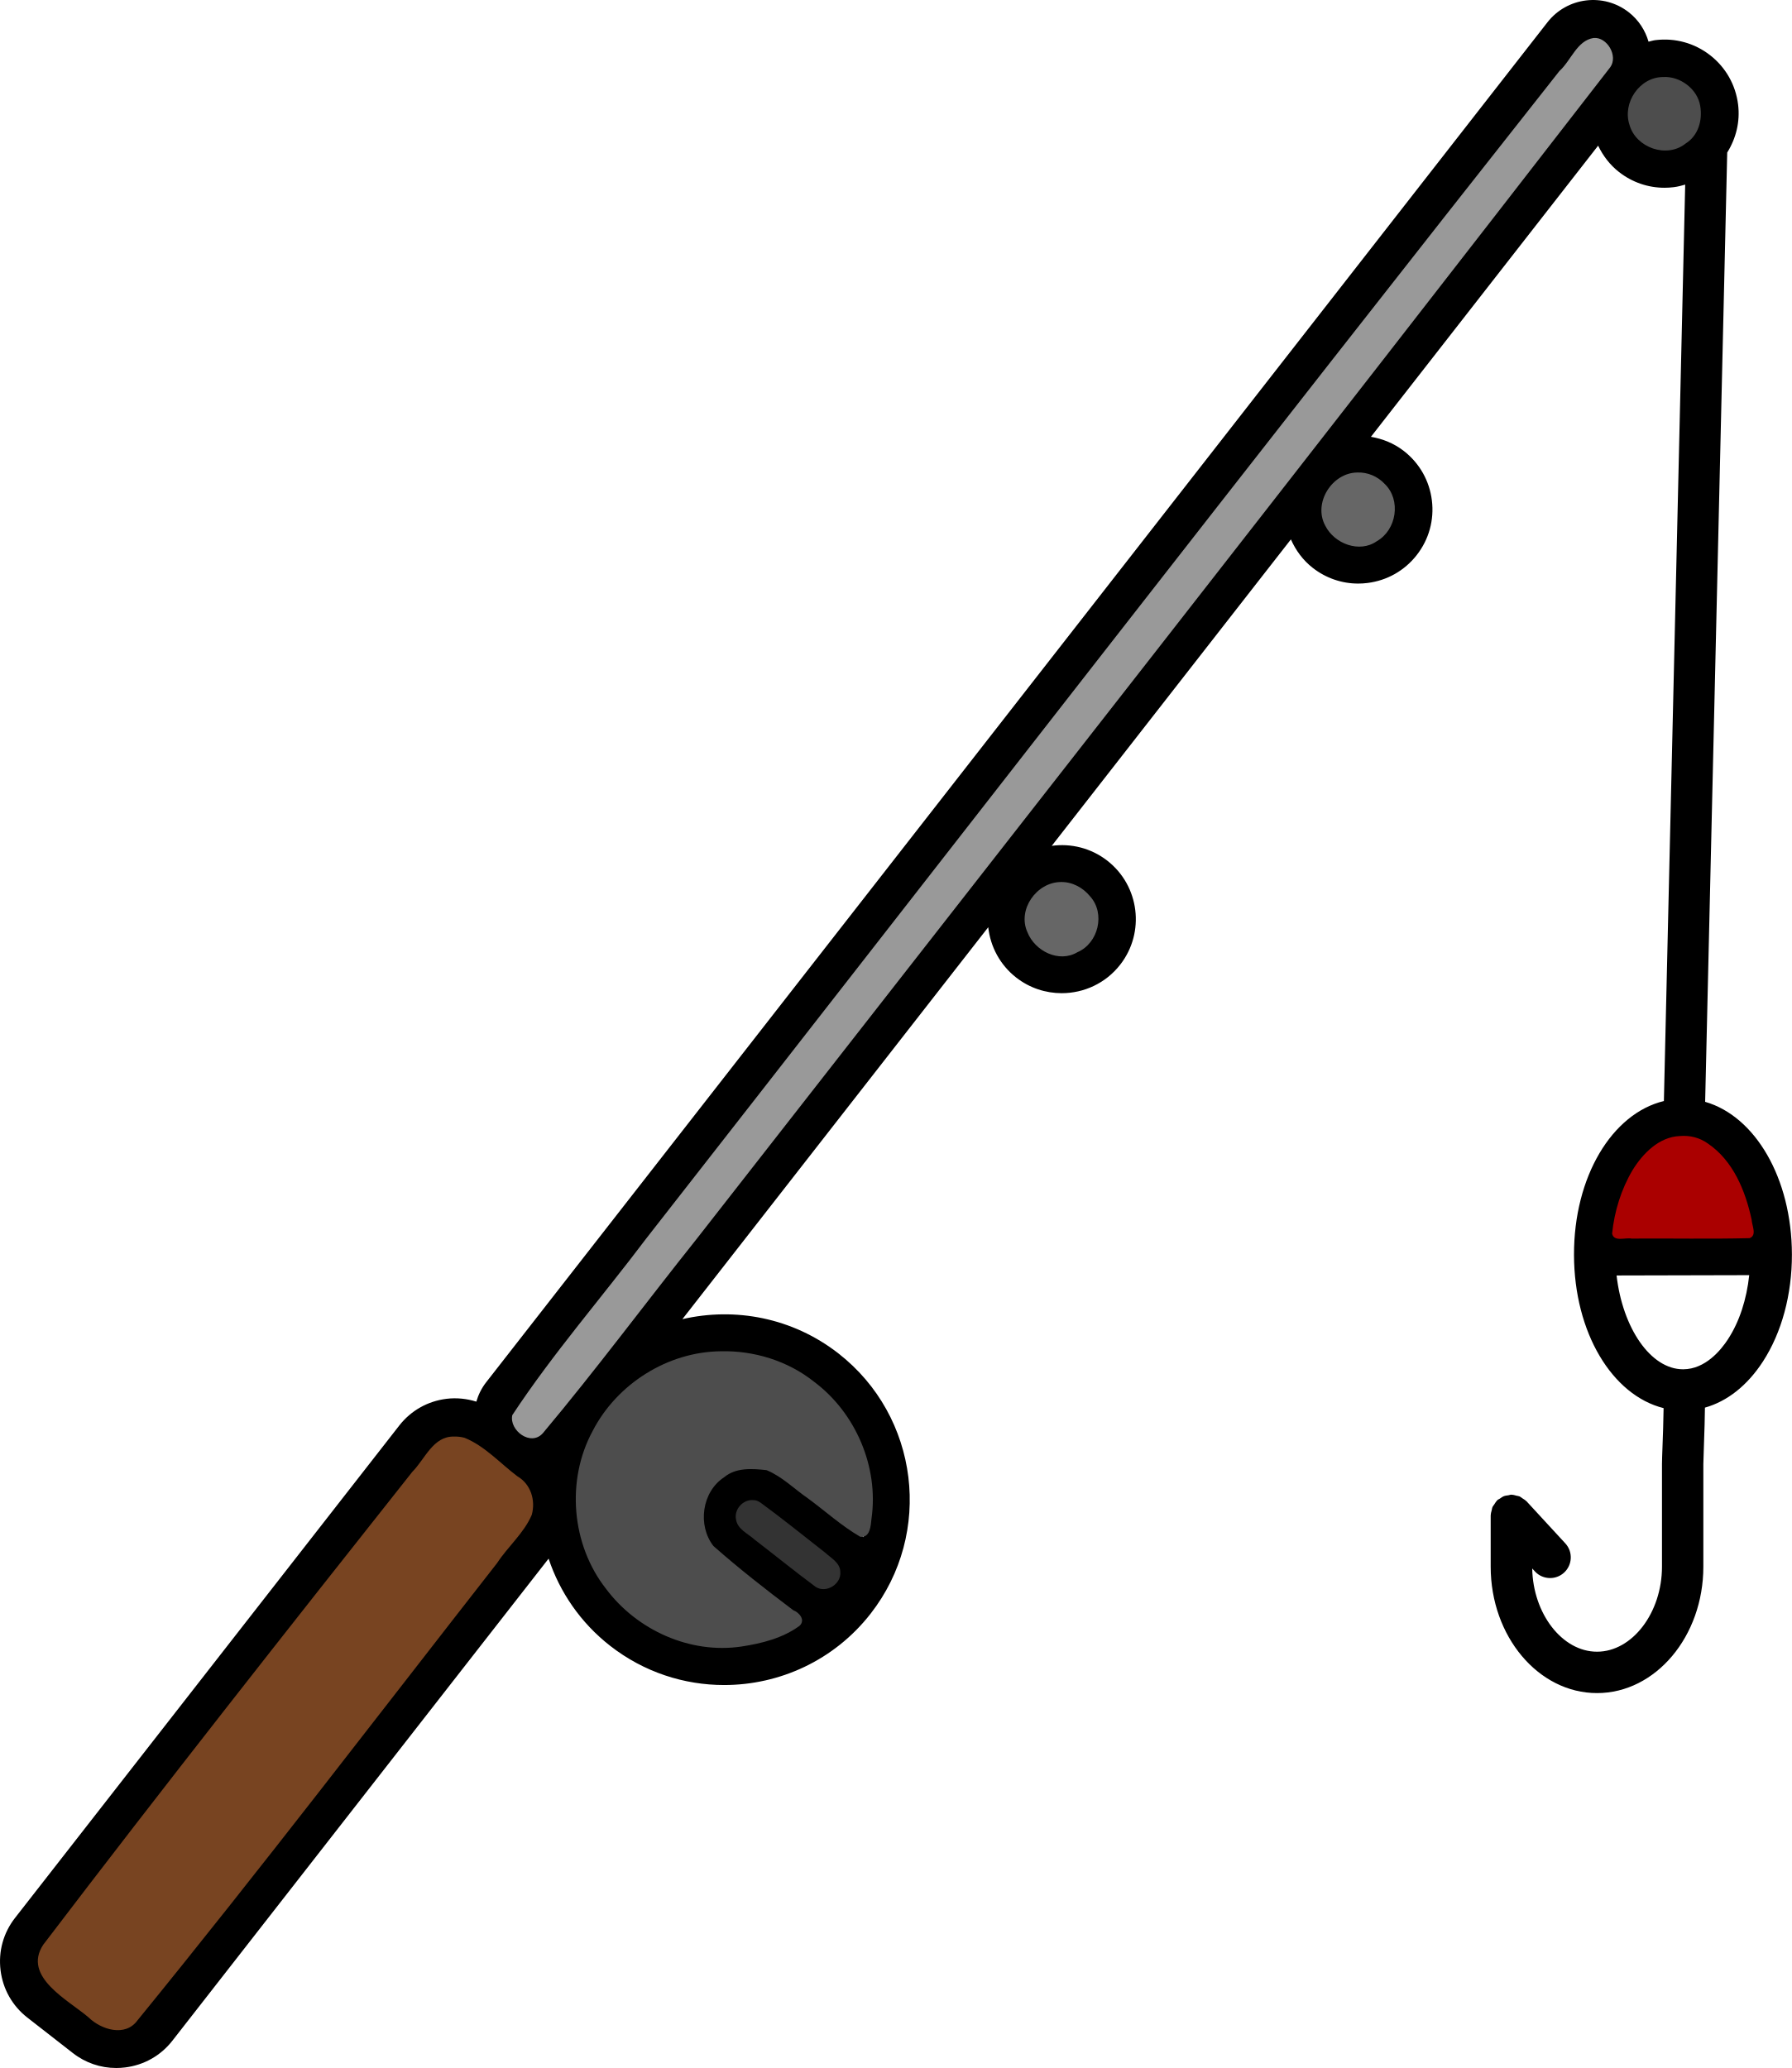
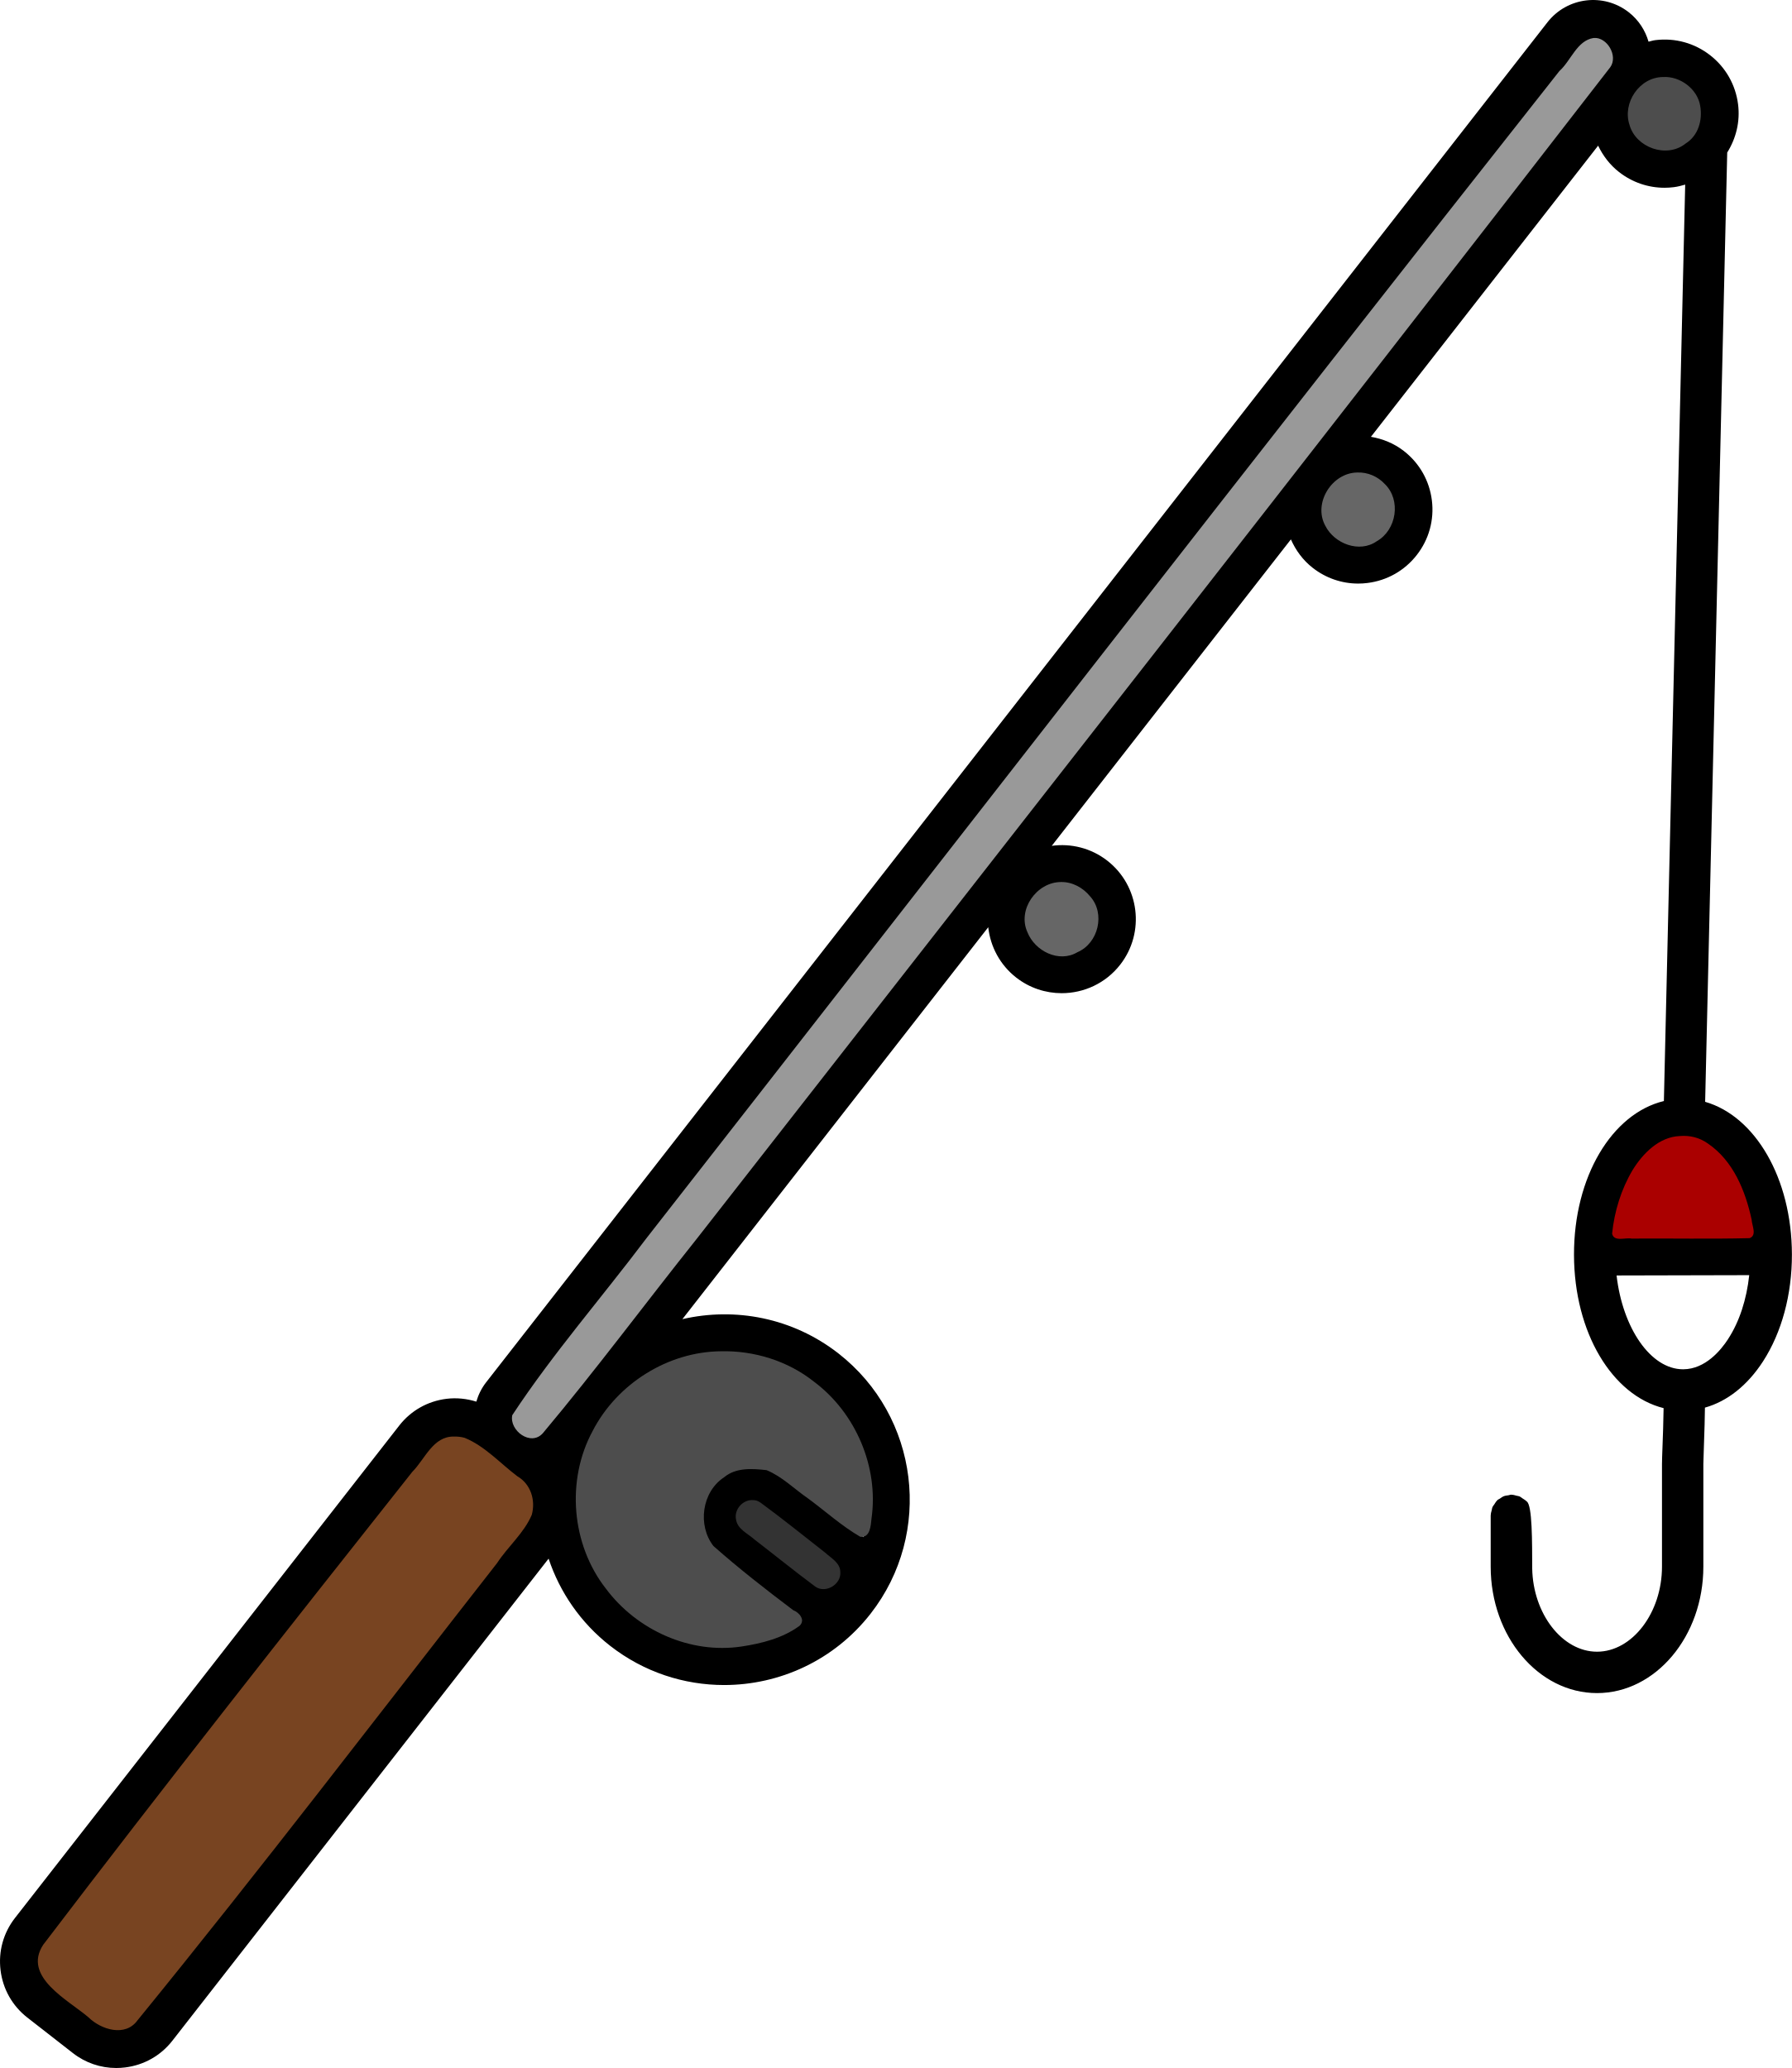
<svg xmlns="http://www.w3.org/2000/svg" data-name="Layer 1" viewBox="0 0 67.797 78.255" x="0px" y="0px" version="1.1" id="svg188" width="67.797" height="78.255">
  <defs id="defs192" />
-   <path d="m 64.514,41.694 0.835,-35.922 c 0.338,-0.542 0.491,-1.172 0.412,-1.815 -0.092,-0.743 -0.467,-1.406 -1.058,-1.867 -0.59,-0.46 -1.325,-0.663 -2.068,-0.572 -0.091,0.011 -0.176,0.039 -0.263,0.059 -0.124,-0.427 -0.373,-0.82 -0.749,-1.114 0,0 0,0 0,0 -0.953,-0.743 -2.332,-0.573 -3.075,0.38 l -40.156,51.466 c -0.175,0.224 -0.295,0.473 -0.37,0.73 -0.36,-0.112 -0.741,-0.154 -1.128,-0.107 -0.712,0.088 -1.346,0.446 -1.786,1.009 l -14.542,18.638 c -0.439,0.563 -0.633,1.265 -0.545,1.978 0.088,0.712 0.446,1.346 1.009,1.786 l 1.726,1.346 c 0.474,0.37 1.047,0.566 1.642,0.566 0.111,0 0.224,-0.007 0.336,-0.021 0.712,-0.088 1.346,-0.446 1.786,-1.009 l 14.236,-18.245 c 0.422,1.264 1.205,2.422 2.331,3.301 1.28,0.998 2.8,1.482 4.31,1.482 2.09,0 4.159,-0.927 5.541,-2.698 2.381,-3.051 1.835,-7.47 -1.216,-9.85 -1.735,-1.353 -3.911,-1.758 -5.904,-1.297 l 11.572,-14.831 c 0.08,0.726 0.438,1.42 1.057,1.904 0.511,0.399 1.119,0.592 1.722,0.592 0.835,0 1.661,-0.37 2.213,-1.078 0.951,-1.219 0.733,-2.984 -0.486,-3.935 v 0 c -0.62,-0.483 -1.38,-0.662 -2.103,-0.563 l 9.048,-11.596 c 0.184,0.417 0.458,0.79 0.827,1.078 0.498,0.388 1.098,0.594 1.719,0.594 0.116,0 0.232,-0.007 0.349,-0.022 0.743,-0.092 1.406,-0.467 1.867,-1.058 0.461,-0.59 0.664,-1.325 0.572,-2.068 -0.092,-0.743 -0.467,-1.406 -1.058,-1.867 -0.377,-0.294 -0.807,-0.463 -1.248,-0.539 l 8.596,-11.017 c 0.185,0.384 0.446,0.729 0.792,0.999 0.498,0.388 1.098,0.594 1.719,0.594 0.116,0 0.232,-0.007 0.349,-0.022 0.149,-0.018 0.292,-0.056 0.434,-0.097 l -0.806,34.678 c -1.961,0.473 -3.408,2.859 -3.401,5.823 0.007,2.944 1.446,5.312 3.39,5.798 -0.005,0.472 -0.028,1.105 -0.041,1.445 -0.012,0.321 -0.02,0.554 -0.02,0.671 v 3.882 c 0,1.745 -1.125,3.219 -2.458,3.219 -1.314,0 -2.422,-1.436 -2.452,-3.149 l 0.101,0.11 c 0.154,0.168 0.365,0.252 0.576,0.252 0.189,0 0.38,-0.068 0.53,-0.207 0.318,-0.293 0.338,-0.788 0.045,-1.106 l -1.465,-1.59 c 0,0 -0.009,-0.005 -0.013,-0.009 -0.042,-0.044 -0.096,-0.073 -0.147,-0.107 -0.035,-0.022 -0.065,-0.053 -0.102,-0.069 -0.037,-0.016 -0.079,-0.018 -0.118,-0.028 -0.06,-0.016 -0.118,-0.035 -0.18,-0.036 -0.006,0 -0.01,-0.003 -0.016,-0.003 -0.04,0 -0.075,0.017 -0.113,0.023 -0.058,0.008 -0.115,0.013 -0.17,0.034 -0.056,0.022 -0.102,0.058 -0.15,0.091 -0.032,0.021 -0.068,0.032 -0.097,0.059 -0.004,0.004 -0.005,0.009 -0.009,0.013 -0.045,0.043 -0.074,0.097 -0.108,0.149 -0.022,0.034 -0.052,0.064 -0.068,0.1 -0.016,0.037 -0.018,0.079 -0.028,0.118 -0.016,0.06 -0.035,0.118 -0.036,0.18 0,0.006 -0.003,0.01 -0.003,0.016 v 1.941 c 0,2.638 1.805,4.784 4.023,4.784 2.218,0 4.023,-2.146 4.023,-4.784 v -3.882 c 0,-0.089 0.009,-0.344 0.019,-0.614 0.025,-0.687 0.038,-1.167 0.041,-1.522 0.843,-0.237 1.604,-0.835 2.195,-1.746 0.71,-1.095 1.099,-2.534 1.096,-4.052 -0.007,-2.889 -1.391,-5.228 -3.28,-5.773 z m -23.584,-7.891 c 0.538,0.42 0.635,1.2 0.215,1.738 -0.42,0.539 -1.2,0.635 -1.738,0.215 -0.538,-0.42 -0.635,-1.2 -0.215,-1.738 0.244,-0.313 0.609,-0.476 0.978,-0.476 0.266,0 0.535,0.085 0.761,0.262 z m 11.221,-15.501 c 0.261,0.203 0.427,0.496 0.467,0.825 0.041,0.328 -0.049,0.653 -0.253,0.913 -0.204,0.261 -0.496,0.427 -0.825,0.467 -0.328,0.041 -0.653,-0.049 -0.914,-0.253 -0.261,-0.203 -0.427,-0.496 -0.467,-0.825 -0.041,-0.328 0.049,-0.653 0.253,-0.914 0.244,-0.313 0.609,-0.476 0.978,-0.476 0.266,0 0.535,0.085 0.76,0.262 v 0 z m -32.527,34.969 40.156,-51.466 c 0.123,-0.158 0.308,-0.241 0.494,-0.241 0.135,0 0.27,0.043 0.385,0.132 v 0 c 0.272,0.213 0.321,0.607 0.109,0.879 l -40.156,51.465 c -0.102,0.131 -0.25,0.214 -0.417,0.235 -0.167,0.02 -0.331,-0.024 -0.462,-0.126 -0.131,-0.102 -0.214,-0.25 -0.234,-0.417 -0.02,-0.167 0.024,-0.331 0.126,-0.462 z m 0.202,4.353 -14.542,18.638 c -0.182,0.233 -0.446,0.382 -0.743,0.419 -0.297,0.037 -0.59,-0.043 -0.823,-0.226 l -1.726,-1.347 c -0.233,-0.182 -0.382,-0.446 -0.419,-0.743 -0.037,-0.297 0.043,-0.59 0.225,-0.823 l 14.542,-18.638 c 0.182,-0.233 0.446,-0.382 0.743,-0.419 0.047,-0.006 0.094,-0.009 0.141,-0.009 0.248,0 0.486,0.081 0.682,0.234 l 1.726,1.347 c 0.233,0.182 0.382,0.446 0.419,0.743 0.037,0.297 -0.043,0.589 -0.225,0.823 z m 11.695,2.157 c -0.148,0.19 -0.435,0.226 -0.626,0.077 l -2.712,-2.116 c -0.093,-0.072 -0.152,-0.178 -0.167,-0.297 -0.015,-0.119 0.017,-0.236 0.09,-0.329 0.072,-0.093 0.178,-0.152 0.297,-0.167 0.019,-0.002 0.038,-0.004 0.057,-0.004 0.099,0 0.194,0.032 0.272,0.093 l 2.712,2.116 c 0.093,0.072 0.152,0.178 0.167,0.297 0.015,0.119 -0.017,0.236 -0.09,0.329 z m -4.108,-8.487 c 1.208,0 2.375,0.399 3.343,1.155 1.148,0.896 1.879,2.186 2.057,3.631 0.088,0.711 0.034,1.417 -0.148,2.088 -0.079,-0.088 -0.164,-0.172 -0.26,-0.247 l -2.712,-2.116 c -0.874,-0.682 -2.14,-0.526 -2.822,0.348 -0.682,0.874 -0.526,2.14 0.349,2.822 l 2.712,2.116 c 0.127,0.099 0.269,0.157 0.409,0.221 -1.895,1.217 -4.421,1.196 -6.295,-0.266 -2.37,-1.849 -2.794,-5.283 -0.945,-7.653 0.896,-1.148 2.186,-1.879 3.631,-2.057 0.227,-0.028 0.454,-0.042 0.679,-0.042 z m 35.717,-45.764 c -0.328,0.041 -0.653,-0.049 -0.914,-0.253 -0.261,-0.203 -0.427,-0.496 -0.467,-0.825 -0.041,-0.328 0.049,-0.653 0.253,-0.914 0.204,-0.261 0.496,-0.427 0.825,-0.467 0.052,-0.006 0.103,-0.01 0.154,-0.01 0.274,0 0.539,0.091 0.759,0.262 v 0 c 0.261,0.203 0.427,0.496 0.467,0.825 0.04,0.328 -0.049,0.653 -0.253,0.914 -0.204,0.261 -0.496,0.427 -0.825,0.467 z m 0.531,37.608 h 0.003 c 1.228,0 2.285,1.56 2.515,3.551 l -5.019,0.012 c 0.22,-1.994 1.272,-3.56 2.501,-3.563 z m 1.725,7.529 c -0.277,0.427 -0.865,1.142 -1.697,1.148 -0.005,0 -0.009,0 -0.014,0 -1.226,-0.003 -2.283,-1.561 -2.512,-3.55 l 5.019,-0.012 c -0.099,0.916 -0.369,1.755 -0.797,2.413 z" id="path182" />
+   <path d="m 64.514,41.694 0.835,-35.922 c 0.338,-0.542 0.491,-1.172 0.412,-1.815 -0.092,-0.743 -0.467,-1.406 -1.058,-1.867 -0.59,-0.46 -1.325,-0.663 -2.068,-0.572 -0.091,0.011 -0.176,0.039 -0.263,0.059 -0.124,-0.427 -0.373,-0.82 -0.749,-1.114 v 0 c -0.953,-0.743 -2.332,-0.573 -3.075,0.38 l -40.156,51.466 c -0.175,0.224 -0.295,0.473 -0.37,0.73 -0.36,-0.112 -0.741,-0.154 -1.128,-0.107 -0.712,0.088 -1.346,0.446 -1.786,1.009 l -14.542,18.638 c -0.439,0.563 -0.633,1.265 -0.545,1.978 0.088,0.712 0.446,1.346 1.009,1.786 l 1.726,1.346 c 0.474,0.37 1.047,0.566 1.642,0.566 0.111,0 0.224,-0.007 0.336,-0.021 0.712,-0.088 1.346,-0.446 1.786,-1.009 l 14.236,-18.245 c 0.422,1.264 1.205,2.422 2.331,3.301 1.28,0.998 2.8,1.482 4.31,1.482 2.09,0 4.159,-0.927 5.541,-2.698 2.381,-3.051 1.835,-7.47 -1.216,-9.85 -1.735,-1.353 -3.911,-1.758 -5.904,-1.297 l 11.572,-14.831 c 0.08,0.726 0.438,1.42 1.057,1.904 0.511,0.399 1.119,0.592 1.722,0.592 0.835,0 1.661,-0.37 2.213,-1.078 0.951,-1.219 0.733,-2.984 -0.486,-3.935 v 0 c -0.62,-0.483 -1.38,-0.662 -2.103,-0.563 l 9.048,-11.596 c 0.184,0.417 0.458,0.79 0.827,1.078 0.498,0.388 1.098,0.594 1.719,0.594 0.116,0 0.232,-0.007 0.349,-0.022 0.743,-0.092 1.406,-0.467 1.867,-1.058 0.461,-0.59 0.664,-1.325 0.572,-2.068 -0.092,-0.743 -0.467,-1.406 -1.058,-1.867 -0.377,-0.294 -0.807,-0.463 -1.248,-0.539 l 8.596,-11.017 c 0.185,0.384 0.446,0.729 0.792,0.999 0.498,0.388 1.098,0.594 1.719,0.594 0.116,0 0.232,-0.007 0.349,-0.022 0.149,-0.018 0.292,-0.056 0.434,-0.097 l -0.806,34.678 c -1.961,0.473 -3.408,2.859 -3.401,5.823 0.007,2.944 1.446,5.312 3.39,5.798 -0.005,0.472 -0.028,1.105 -0.041,1.445 -0.012,0.321 -0.02,0.554 -0.02,0.671 v 3.882 c 0,1.745 -1.125,3.219 -2.458,3.219 -1.314,0 -2.422,-1.436 -2.452,-3.149 -0.004,-0.971 0.009,-2.42 -0.213,-2.541 0,0 0.004,0.004 0,0 -0.042,-0.044 -0.109,-0.082 -0.16,-0.116 -0.035,-0.022 -0.065,-0.053 -0.102,-0.069 -0.037,-0.016 -0.079,-0.018 -0.118,-0.028 -0.06,-0.016 -0.118,-0.035 -0.18,-0.036 -0.006,0 -0.01,-0.003 -0.016,-0.003 -0.04,0 -0.075,0.017 -0.113,0.023 -0.058,0.008 -0.115,0.013 -0.17,0.034 -0.056,0.022 -0.102,0.058 -0.15,0.091 -0.032,0.021 -0.068,0.032 -0.097,0.059 -0.004,0.004 -0.005,0.009 -0.009,0.013 -0.045,0.043 -0.074,0.097 -0.108,0.149 -0.022,0.034 -0.052,0.064 -0.068,0.1 -0.016,0.037 -0.018,0.079 -0.028,0.118 -0.016,0.06 -0.035,0.118 -0.036,0.18 0,0.006 -0.003,0.01 -0.003,0.016 v 1.941 c 0,2.638 1.805,4.784 4.023,4.784 2.218,0 4.023,-2.146 4.023,-4.784 v -3.882 c 0,-0.089 0.009,-0.344 0.019,-0.614 0.025,-0.687 0.038,-1.167 0.041,-1.522 0.843,-0.237 1.604,-0.835 2.195,-1.746 0.71,-1.095 1.099,-2.534 1.096,-4.052 -0.007,-2.889 -1.391,-5.228 -3.28,-5.773 z m -23.584,-7.891 c 0.538,0.42 0.635,1.2 0.215,1.738 -0.42,0.539 -1.2,0.635 -1.738,0.215 -0.538,-0.42 -0.635,-1.2 -0.215,-1.738 0.244,-0.313 0.609,-0.476 0.978,-0.476 0.266,0 0.535,0.085 0.761,0.262 z m 11.221,-15.501 c 0.261,0.203 0.427,0.496 0.467,0.825 0.041,0.328 -0.049,0.653 -0.253,0.913 -0.204,0.261 -0.496,0.427 -0.825,0.467 -0.328,0.041 -0.653,-0.049 -0.914,-0.253 -0.261,-0.203 -0.427,-0.496 -0.467,-0.825 -0.041,-0.328 0.049,-0.653 0.253,-0.914 0.244,-0.313 0.609,-0.476 0.978,-0.476 0.266,0 0.535,0.085 0.76,0.262 v 0 z m -32.527,34.969 40.156,-51.466 c 0.123,-0.158 0.308,-0.241 0.494,-0.241 0.135,0 0.27,0.043 0.385,0.132 v 0 c 0.272,0.213 0.321,0.607 0.109,0.879 l -40.156,51.465 c -0.102,0.131 -0.25,0.214 -0.417,0.235 -0.167,0.02 -0.331,-0.024 -0.462,-0.126 -0.131,-0.102 -0.214,-0.25 -0.234,-0.417 -0.02,-0.167 0.024,-0.331 0.126,-0.462 z m 0.202,4.353 -14.542,18.638 c -0.182,0.233 -0.446,0.382 -0.743,0.419 -0.297,0.037 -0.59,-0.043 -0.823,-0.226 l -1.726,-1.347 c -0.233,-0.182 -0.382,-0.446 -0.419,-0.743 -0.037,-0.297 0.043,-0.59 0.225,-0.823 l 14.542,-18.638 c 0.182,-0.233 0.446,-0.382 0.743,-0.419 0.047,-0.006 0.094,-0.009 0.141,-0.009 0.248,0 0.486,0.081 0.682,0.234 l 1.726,1.347 c 0.233,0.182 0.382,0.446 0.419,0.743 0.037,0.297 -0.043,0.589 -0.225,0.823 z m 11.695,2.157 c -0.148,0.19 -0.435,0.226 -0.626,0.077 l -2.712,-2.116 c -0.093,-0.072 -0.152,-0.178 -0.167,-0.297 -0.015,-0.119 0.017,-0.236 0.09,-0.329 0.072,-0.093 0.178,-0.152 0.297,-0.167 0.019,-0.002 0.038,-0.004 0.057,-0.004 0.099,0 0.194,0.032 0.272,0.093 l 2.712,2.116 c 0.093,0.072 0.152,0.178 0.167,0.297 0.015,0.119 -0.017,0.236 -0.09,0.329 z m -4.108,-8.487 c 1.208,0 2.375,0.399 3.343,1.155 1.148,0.896 1.879,2.186 2.057,3.631 0.088,0.711 0.034,1.417 -0.148,2.088 -0.079,-0.088 -0.164,-0.172 -0.26,-0.247 l -2.712,-2.116 c -0.874,-0.682 -2.14,-0.526 -2.822,0.348 -0.682,0.874 -0.526,2.14 0.349,2.822 l 2.712,2.116 c 0.127,0.099 0.269,0.157 0.409,0.221 -1.895,1.217 -4.421,1.196 -6.295,-0.266 -2.37,-1.849 -2.794,-5.283 -0.945,-7.653 0.896,-1.148 2.186,-1.879 3.631,-2.057 0.227,-0.028 0.454,-0.042 0.679,-0.042 z m 35.717,-45.764 c -0.328,0.041 -0.653,-0.049 -0.914,-0.253 -0.261,-0.203 -0.427,-0.496 -0.467,-0.825 -0.041,-0.328 0.049,-0.653 0.253,-0.914 0.204,-0.261 0.496,-0.427 0.825,-0.467 0.052,-0.006 0.103,-0.01 0.154,-0.01 0.274,0 0.539,0.091 0.759,0.262 v 0 c 0.261,0.203 0.427,0.496 0.467,0.825 0.04,0.328 -0.049,0.653 -0.253,0.914 -0.204,0.261 -0.496,0.427 -0.825,0.467 z m 0.531,37.608 h 0.003 c 1.228,0 2.285,1.56 2.515,3.551 l -5.019,0.012 c 0.22,-1.994 1.272,-3.56 2.501,-3.563 z m 1.725,7.529 c -0.277,0.427 -0.865,1.142 -1.697,1.148 h -0.014 c -1.226,-0.003 -2.283,-1.561 -2.512,-3.55 l 5.019,-0.012 c -0.099,0.916 -0.369,1.755 -0.797,2.413 z" id="path182" />
  <path style="fill:#999999;stroke-width:0.493;stroke-linecap:round;stroke-linejoin:round;stroke-dasharray:0.493, 1.478" d="M 60.296,1.437 C 59.662,1.532 59.439,2.297 59.001,2.687 47.416,17.358 35.965,32.135 24.452,46.864 c -1.681,2.234 -3.532,4.351 -5.07,6.687 -0.123,0.577 0.702,1.2 1.159,0.68 2.005,-2.392 3.872,-4.91 5.82,-7.353 C 37.895,32.11 49.453,17.361 60.923,2.545 61.23,2.123 60.809,1.393 60.296,1.437 Z" id="path574" />
  <path style="fill:#666666;stroke-width:0.305;stroke-linecap:round;stroke-linejoin:round;stroke-dasharray:0.305, 0.916" d="m 40.138,33.377 c -0.917,0.003 -1.656,1.045 -1.265,1.899 0.28,0.712 1.19,1.173 1.89,0.757 0.796,-0.339 1.068,-1.47 0.479,-2.116 -0.267,-0.327 -0.674,-0.551 -1.104,-0.54 z" id="path783" />
  <path style="fill:#666666;stroke-width:0.305;stroke-linecap:round;stroke-linejoin:round;stroke-dasharray:0.305, 0.916" d="m 51.352,17.88 c -0.959,0.011 -1.679,1.158 -1.21,2.014 0.341,0.679 1.291,1.048 1.949,0.586 0.75,-0.425 0.929,-1.558 0.3,-2.167 -0.263,-0.285 -0.651,-0.45 -1.04,-0.433 z" id="path785" />
  <path style="fill:#4d4d4d;stroke-width:0.305;stroke-linecap:round;stroke-linejoin:round;stroke-dasharray:0.305, 0.916" d="m 62.92,2.915 c -0.888,0.004 -1.544,0.974 -1.269,1.807 0.24,0.866 1.409,1.284 2.123,0.71 0.484,-0.3 0.647,-0.89 0.553,-1.427 -0.104,-0.641 -0.766,-1.132 -1.407,-1.09 z" id="path787" />
  <path style="fill:#784421;stroke-width:0.431;stroke-linecap:round;stroke-linejoin:round;stroke-dasharray:0.431, 1.294" d="m 17.174,54.361 c -0.791,-0.017 -1.098,0.859 -1.575,1.335 -4.696,5.932 -9.382,11.874 -13.964,17.895 -0.798,1.217 0.956,2.096 1.715,2.749 0.479,0.468 1.394,0.752 1.856,0.107 4.635,-5.687 9.085,-11.521 13.603,-17.301 0.407,-0.624 1.021,-1.136 1.311,-1.825 0.151,-0.552 -0.038,-1.162 -0.547,-1.458 -0.652,-0.493 -1.229,-1.144 -1.995,-1.455 -0.131,-0.036 -0.268,-0.051 -0.403,-0.047 z" id="path858" />
  <path style="fill:#4d4d4d;stroke-width:0.253;stroke-linecap:round;stroke-linejoin:round;stroke-dasharray:0.253, 0.76" d="m 27.271,51.133 c -2.01,0.02 -3.928,1.233 -4.847,3.014 -1.012,1.867 -0.807,4.303 0.504,5.974 1.166,1.562 3.179,2.476 5.124,2.185 0.768,-0.116 1.564,-0.317 2.198,-0.783 0.234,-0.217 -0.008,-0.506 -0.237,-0.591 -1.031,-0.777 -2.051,-1.573 -3.019,-2.428 -0.612,-0.785 -0.439,-2.054 0.406,-2.605 0.447,-0.373 1.062,-0.327 1.603,-0.267 0.589,0.242 1.049,0.713 1.565,1.067 0.658,0.483 1.271,1.043 1.977,1.452 0.382,0.053 0.4,-0.425 0.429,-0.69 0.277,-1.95 -0.6,-4 -2.176,-5.176 -0.99,-0.788 -2.269,-1.183 -3.528,-1.152 z" id="path983" />
  <path style="fill:#333333;stroke-width:0.131;stroke-linecap:round;stroke-linejoin:round;stroke-dasharray:0.131, 0.392" d="m 28.504,56.766 c -0.39,-0.036 -0.737,0.35 -0.657,0.734 0.059,0.374 0.451,0.53 0.701,0.759 0.771,0.593 1.528,1.207 2.308,1.787 0.394,0.262 0.981,-0.098 0.937,-0.567 -0.006,-0.342 -0.353,-0.522 -0.575,-0.727 -0.81,-0.633 -1.609,-1.281 -2.439,-1.888 -0.082,-0.055 -0.175,-0.102 -0.276,-0.097 z" id="path1656" />
  <path style="fill:#aa0000;stroke-width:0.228;stroke-linecap:round;stroke-linejoin:round;stroke-dasharray:0.228, 0.683" d="m 63.555,42.989 c -0.786,0.032 -1.399,0.659 -1.788,1.291 -0.432,0.728 -0.689,1.566 -0.773,2.402 0.071,0.323 0.5,0.139 0.735,0.187 1.488,-0.011 2.984,0.021 4.467,-0.016 0.288,-0.109 0.088,-0.472 0.077,-0.699 -0.236,-1.095 -0.697,-2.232 -1.658,-2.884 -0.312,-0.222 -0.679,-0.314 -1.059,-0.281 z" id="path1727" />
</svg>
